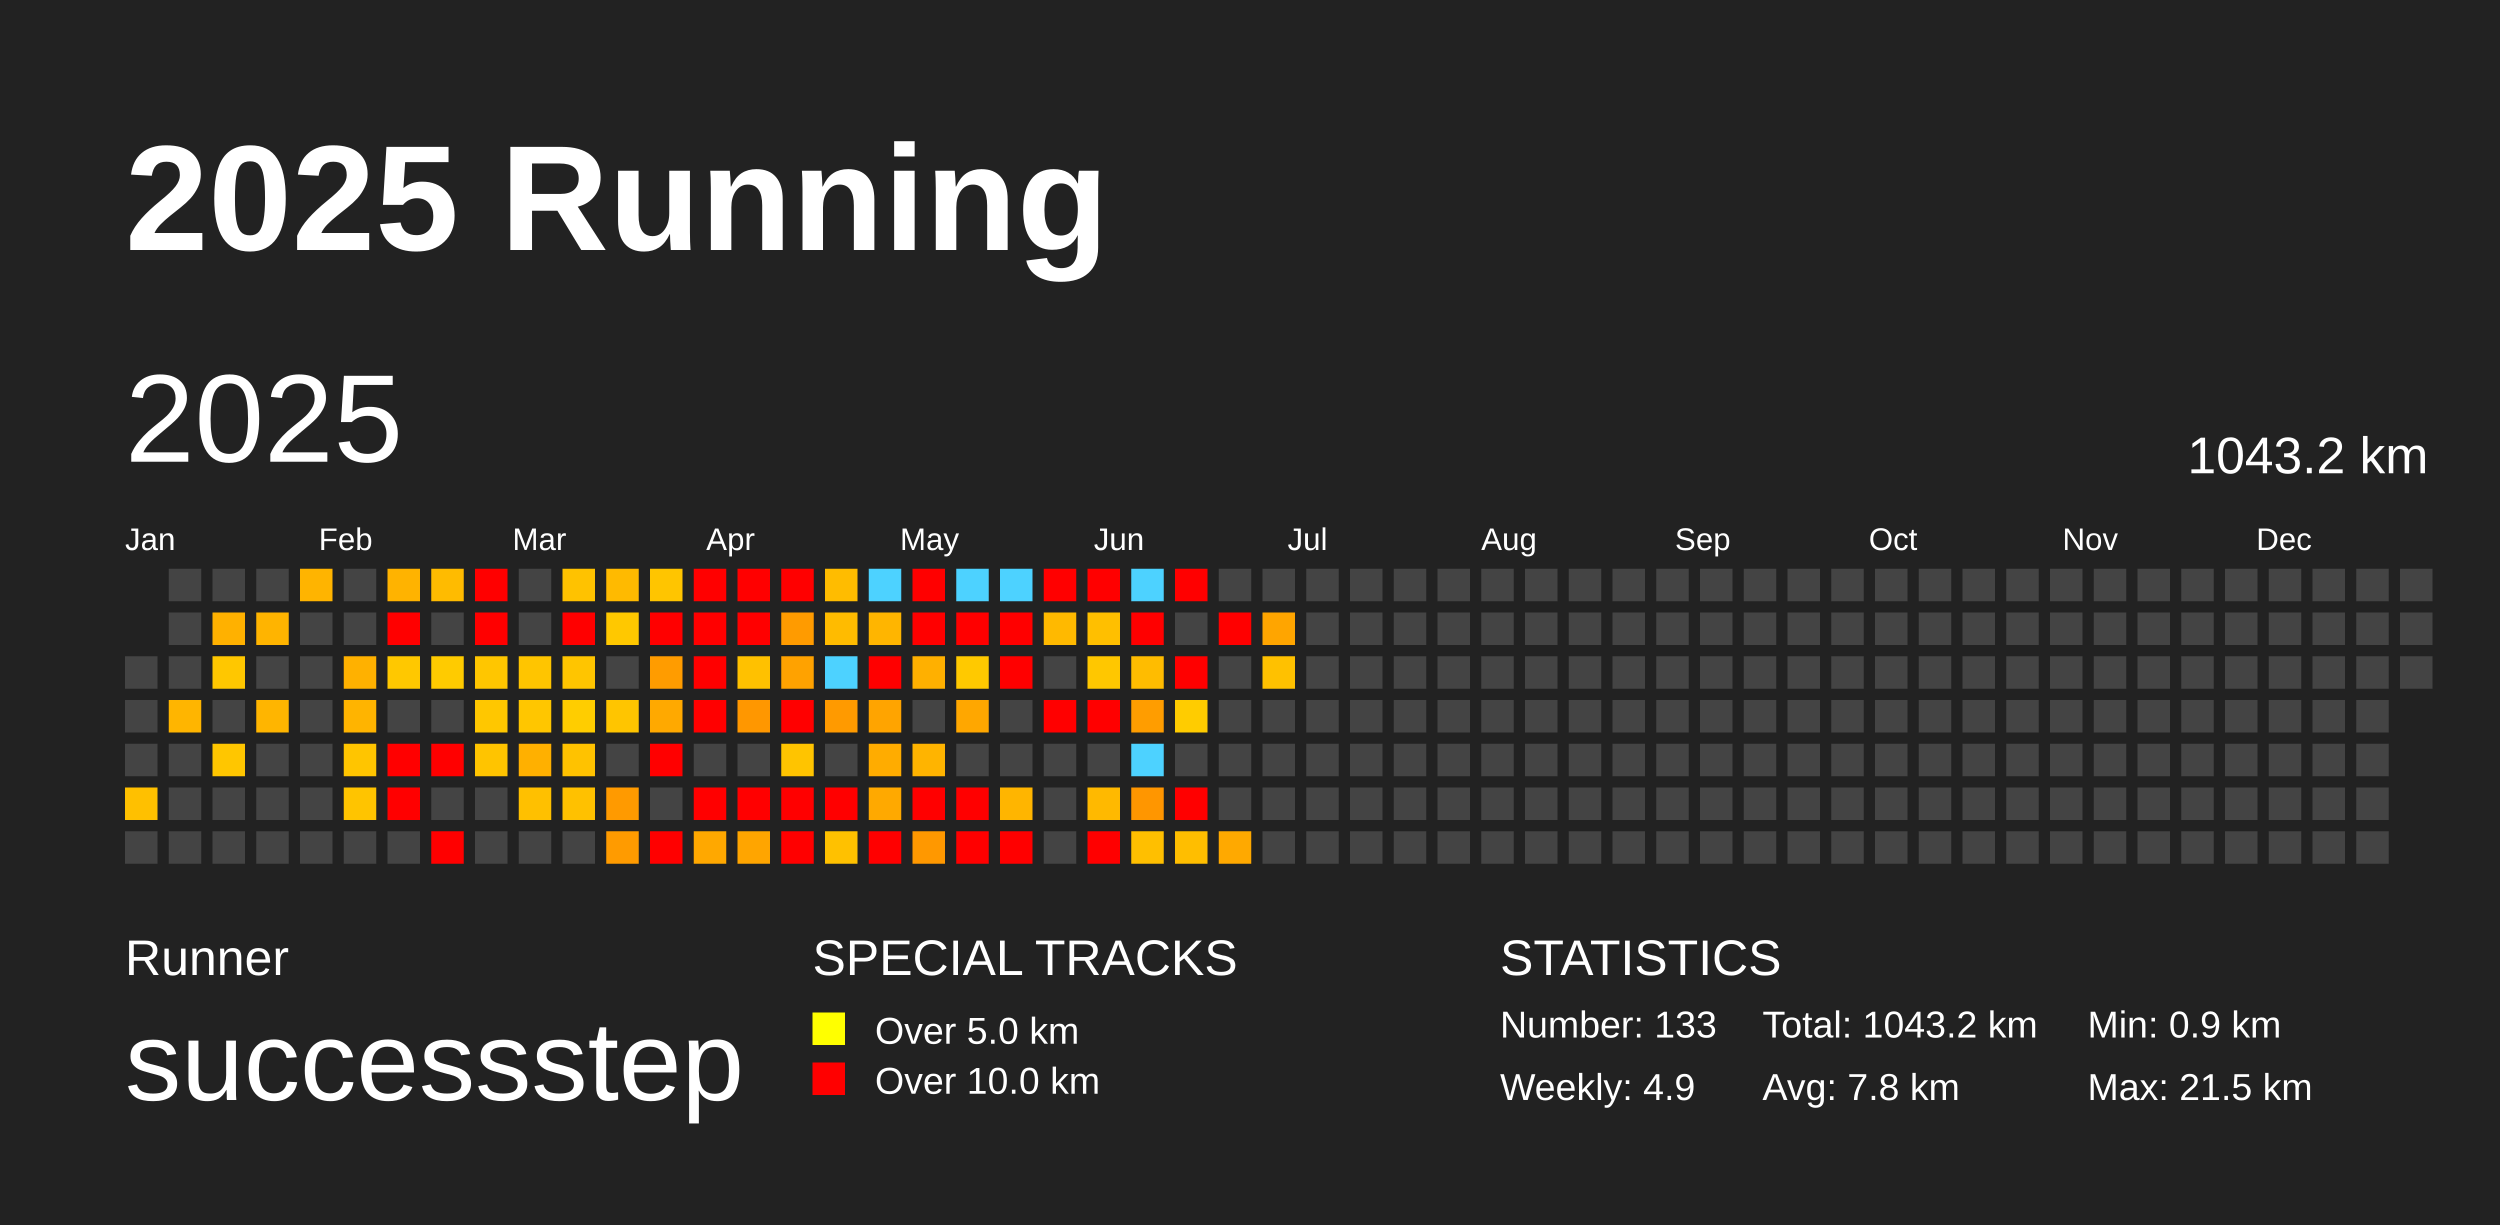
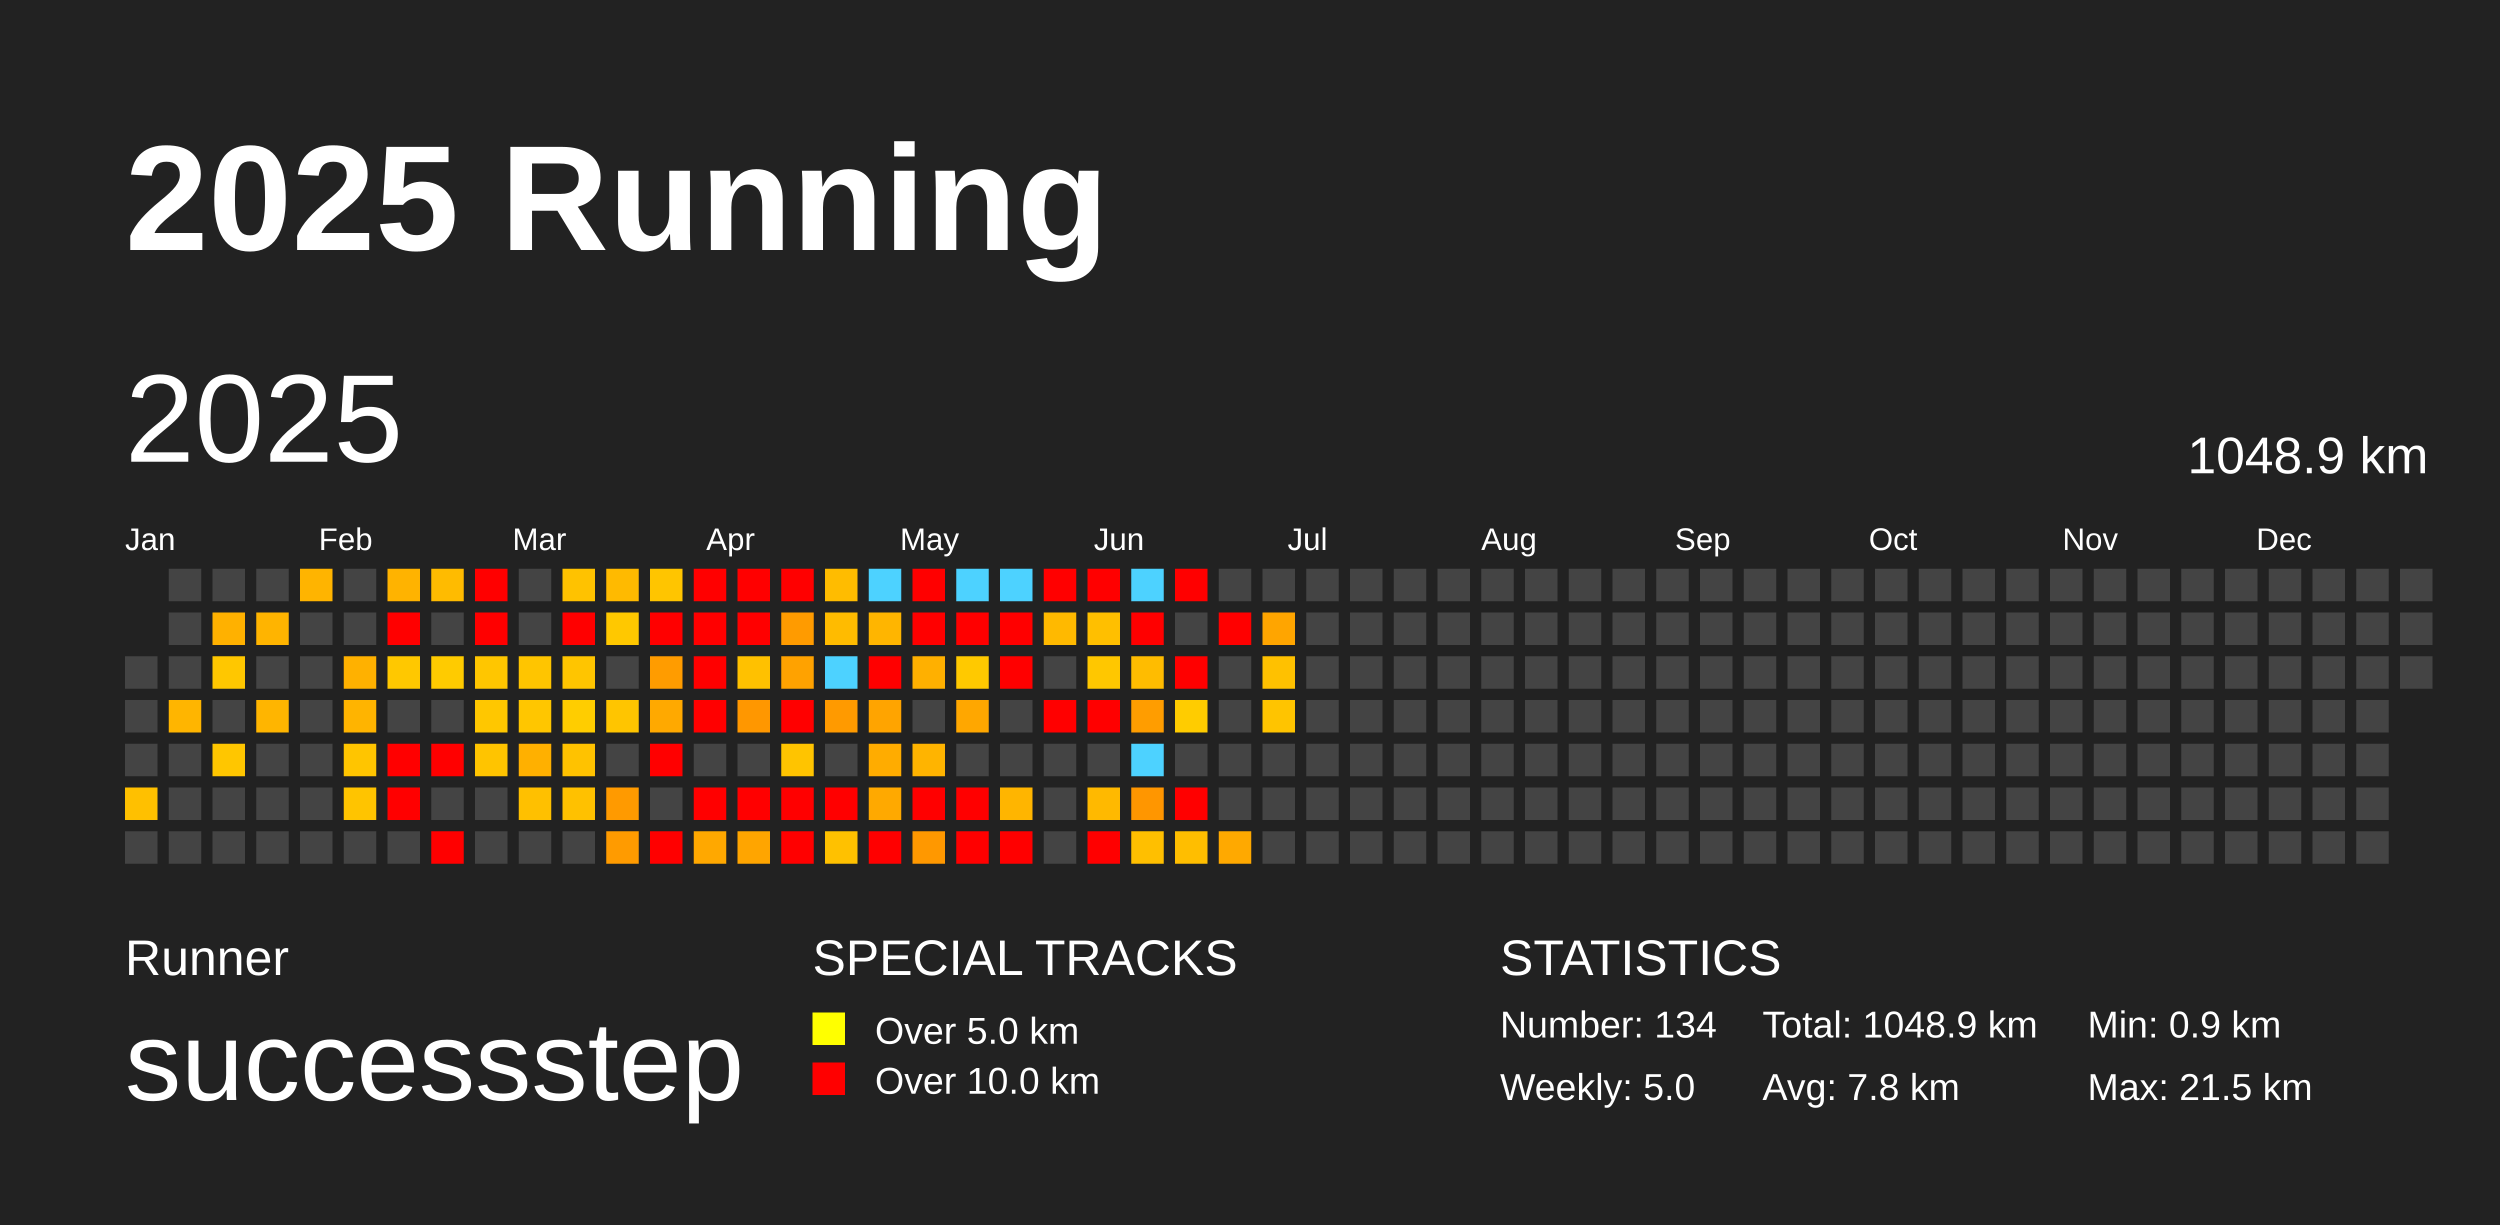
<svg xmlns="http://www.w3.org/2000/svg" baseProfile="full" height="98mm" version="1.1" viewBox="0,0,200,98" width="200mm">
  <defs />
  <rect fill="#222222" height="98" width="200" x="0" y="0" />
  <text fill="#FFFFFF" style="font-size:12px; font-family:Arial; font-weight:bold;" x="10" y="20">2025 Running</text>
  <text fill="#FFFFFF" style="font-size:4px; font-family:Arial" x="10" y="78">Runner</text>
  <text fill="#FFFFFF" style="font-size:9px; font-family:Arial" x="10" y="88">successstep</text>
  <text fill="#FFFFFF" style="font-size:4px; font-family:Arial" x="65" y="78">SPECIAL TRACKS</text>
  <rect fill="yellow" height="2.6" width="2.6" x="65" y="81" />
  <text fill="#FFFFFF" style="font-size:3px; font-family:Arial" x="70" y="83.5">Over 5.0 km</text>
  <rect fill="red" height="2.6" width="2.6" x="65" y="85" />
  <text fill="#FFFFFF" style="font-size:3px; font-family:Arial" x="70" y="87.5">Over 10.0 km</text>
  <text fill="#FFFFFF" style="font-size:4px; font-family:Arial" x="120" y="78">STATISTICS</text>
-   <text fill="#FFFFFF" style="font-size:3px; font-family:Arial" x="120" y="83">Number: 133</text>
-   <text fill="#FFFFFF" style="font-size:3px; font-family:Arial" x="120" y="88">Weekly: 4.9</text>
-   <text fill="#FFFFFF" style="font-size:3px; font-family:Arial" x="141" y="83">Total: 1043.2 km</text>
+   <text fill="#FFFFFF" style="font-size:3px; font-family:Arial" x="120" y="83">Number: 134</text>
+   <text fill="#FFFFFF" style="font-size:3px; font-family:Arial" x="120" y="88">Weekly: 5.0</text>
+   <text fill="#FFFFFF" style="font-size:3px; font-family:Arial" x="141" y="83">Total: 1048.9 km</text>
  <text fill="#FFFFFF" style="font-size:3px; font-family:Arial" x="141" y="88">Avg: 7.8 km</text>
  <text fill="#FFFFFF" style="font-size:3px; font-family:Arial" x="167" y="83">Min: 0.9 km</text>
  <text fill="#FFFFFF" style="font-size:3px; font-family:Arial" x="167" y="88">Max: 21.5 km</text>
  <text dominant-baseline="hanging" fill="#FFFFFF" style="font-size:10.0px; font-family:Arial;" x="10" y="30">2025</text>
-   <text dominant-baseline="hanging" fill="#FFFFFF" style="font-size:4.125px; font-family:Arial;" x="175" y="35">1043.2 km</text>
+   <text dominant-baseline="hanging" fill="#FFFFFF" style="font-size:4.125px; font-family:Arial;" x="175" y="35">1048.9 km</text>
  <text fill="#FFFFFF" style="font-size:2.5px; font-family:Arial" x="10.0" y="44">Jan</text>
  <text fill="#FFFFFF" style="font-size:2.5px; font-family:Arial" x="25.5" y="44">Feb</text>
  <text fill="#FFFFFF" style="font-size:2.5px; font-family:Arial" x="41.0" y="44">Mar</text>
  <text fill="#FFFFFF" style="font-size:2.5px; font-family:Arial" x="56.5" y="44">Apr</text>
  <text fill="#FFFFFF" style="font-size:2.5px; font-family:Arial" x="72.0" y="44">May</text>
  <text fill="#FFFFFF" style="font-size:2.5px; font-family:Arial" x="87.5" y="44">Jun</text>
  <text fill="#FFFFFF" style="font-size:2.5px; font-family:Arial" x="103.0" y="44">Jul</text>
  <text fill="#FFFFFF" style="font-size:2.5px; font-family:Arial" x="118.5" y="44">Aug</text>
  <text fill="#FFFFFF" style="font-size:2.5px; font-family:Arial" x="134.0" y="44">Sep</text>
  <text fill="#FFFFFF" style="font-size:2.5px; font-family:Arial" x="149.5" y="44">Oct</text>
  <text fill="#FFFFFF" style="font-size:2.5px; font-family:Arial" x="165.0" y="44">Nov</text>
  <text fill="#FFFFFF" style="font-size:2.5px; font-family:Arial" x="180.5" y="44">Dec</text>
  <rect fill="#444444" height="2.6" width="2.6" x="10.0" y="52.5" />
  <rect fill="#444444" height="2.6" width="2.6" x="10.0" y="56.0" />
  <rect fill="#444444" height="2.6" width="2.6" x="10.0" y="59.5" />
  <rect fill="#ffc000" height="2.6" width="2.6" x="10.0" y="63.0" />
  <rect fill="#444444" height="2.6" width="2.6" x="10.0" y="66.5" />
  <rect fill="#444444" height="2.6" width="2.6" x="13.5" y="45.5" />
  <rect fill="#444444" height="2.6" width="2.6" x="13.5" y="49.0" />
  <rect fill="#444444" height="2.6" width="2.6" x="13.5" y="52.5" />
  <rect fill="#ffb500" height="2.6" width="2.6" x="13.5" y="56.0" />
  <rect fill="#444444" height="2.6" width="2.6" x="13.5" y="59.5" />
  <rect fill="#444444" height="2.6" width="2.6" x="13.5" y="63.0" />
  <rect fill="#444444" height="2.6" width="2.6" x="13.5" y="66.5" />
  <rect fill="#444444" height="2.6" width="2.6" x="17.0" y="45.5" />
  <rect fill="#ffb100" height="2.6" width="2.6" x="17.0" y="49.0" />
  <rect fill="#ffc700" height="2.6" width="2.6" x="17.0" y="52.5" />
  <rect fill="#444444" height="2.6" width="2.6" x="17.0" y="56.0" />
  <rect fill="#ffc600" height="2.6" width="2.6" x="17.0" y="59.5" />
  <rect fill="#444444" height="2.6" width="2.6" x="17.0" y="63.0" />
  <rect fill="#444444" height="2.6" width="2.6" x="17.0" y="66.5" />
  <rect fill="#444444" height="2.6" width="2.6" x="20.5" y="45.5" />
  <rect fill="#ffb400" height="2.6" width="2.6" x="20.5" y="49.0" />
  <rect fill="#444444" height="2.6" width="2.6" x="20.5" y="52.5" />
  <rect fill="#ffb500" height="2.6" width="2.6" x="20.5" y="56.0" />
  <rect fill="#444444" height="2.6" width="2.6" x="20.5" y="59.5" />
  <rect fill="#444444" height="2.6" width="2.6" x="20.5" y="63.0" />
  <rect fill="#444444" height="2.6" width="2.6" x="20.5" y="66.5" />
  <rect fill="#ffb400" height="2.6" width="2.6" x="24.0" y="45.5" />
  <rect fill="#444444" height="2.6" width="2.6" x="24.0" y="49.0" />
  <rect fill="#444444" height="2.6" width="2.6" x="24.0" y="52.5" />
  <rect fill="#444444" height="2.6" width="2.6" x="24.0" y="56.0" />
  <rect fill="#444444" height="2.6" width="2.6" x="24.0" y="59.5" />
  <rect fill="#444444" height="2.6" width="2.6" x="24.0" y="63.0" />
  <rect fill="#444444" height="2.6" width="2.6" x="24.0" y="66.5" />
  <rect fill="#444444" height="2.6" width="2.6" x="27.5" y="45.5" />
  <rect fill="#444444" height="2.6" width="2.6" x="27.5" y="49.0" />
  <rect fill="#ffb100" height="2.6" width="2.6" x="27.5" y="52.5" />
  <rect fill="#ffb400" height="2.6" width="2.6" x="27.5" y="56.0" />
  <rect fill="#ffc500" height="2.6" width="2.6" x="27.5" y="59.5" />
  <rect fill="#ffc400" height="2.6" width="2.6" x="27.5" y="63.0" />
  <rect fill="#444444" height="2.6" width="2.6" x="27.5" y="66.5" />
  <rect fill="#ffb300" height="2.6" width="2.6" x="31.0" y="45.5" />
  <rect fill="red" height="2.6" width="2.6" x="31.0" y="49.0" />
  <rect fill="#ffc800" height="2.6" width="2.6" x="31.0" y="52.5" />
  <rect fill="#444444" height="2.6" width="2.6" x="31.0" y="56.0" />
  <rect fill="red" height="2.6" width="2.6" x="31.0" y="59.5" />
  <rect fill="red" height="2.6" width="2.6" x="31.0" y="63.0" />
  <rect fill="#444444" height="2.6" width="2.6" x="31.0" y="66.5" />
  <rect fill="#ffbb00" height="2.6" width="2.6" x="34.5" y="45.5" />
  <rect fill="#444444" height="2.6" width="2.6" x="34.5" y="49.0" />
  <rect fill="#ffcb00" height="2.6" width="2.6" x="34.5" y="52.5" />
  <rect fill="#444444" height="2.6" width="2.6" x="34.5" y="56.0" />
  <rect fill="red" height="2.6" width="2.6" x="34.5" y="59.5" />
  <rect fill="#444444" height="2.6" width="2.6" x="34.5" y="63.0" />
  <rect fill="red" height="2.6" width="2.6" x="34.5" y="66.5" />
  <rect fill="red" height="2.6" width="2.6" x="38.0" y="45.5" />
  <rect fill="red" height="2.6" width="2.6" x="38.0" y="49.0" />
  <rect fill="#ffc600" height="2.6" width="2.6" x="38.0" y="52.5" />
  <rect fill="#ffc700" height="2.6" width="2.6" x="38.0" y="56.0" />
  <rect fill="#ffc400" height="2.6" width="2.6" x="38.0" y="59.5" />
  <rect fill="#444444" height="2.6" width="2.6" x="38.0" y="63.0" />
  <rect fill="#444444" height="2.6" width="2.6" x="38.0" y="66.5" />
  <rect fill="#444444" height="2.6" width="2.6" x="41.5" y="45.5" />
  <rect fill="#444444" height="2.6" width="2.6" x="41.5" y="49.0" />
  <rect fill="#ffc500" height="2.6" width="2.6" x="41.5" y="52.5" />
  <rect fill="#ffc600" height="2.6" width="2.6" x="41.5" y="56.0" />
  <rect fill="#ffb000" height="2.6" width="2.6" x="41.5" y="59.5" />
  <rect fill="#ffc000" height="2.6" width="2.6" x="41.5" y="63.0" />
  <rect fill="#444444" height="2.6" width="2.6" x="41.5" y="66.5" />
  <rect fill="#ffc200" height="2.6" width="2.6" x="45.0" y="45.5" />
  <rect fill="red" height="2.6" width="2.6" x="45.0" y="49.0" />
  <rect fill="#ffc500" height="2.6" width="2.6" x="45.0" y="52.5" />
  <rect fill="#ffcd00" height="2.6" width="2.6" x="45.0" y="56.0" />
  <rect fill="#ffc200" height="2.6" width="2.6" x="45.0" y="59.5" />
  <rect fill="#ffc100" height="2.6" width="2.6" x="45.0" y="63.0" />
  <rect fill="#444444" height="2.6" width="2.6" x="45.0" y="66.5" />
  <rect fill="#ffba00" height="2.6" width="2.6" x="48.5" y="45.5" />
  <rect fill="#ffc800" height="2.6" width="2.6" x="48.5" y="49.0" />
  <rect fill="#444444" height="2.6" width="2.6" x="48.5" y="52.5" />
  <rect fill="#ffc500" height="2.6" width="2.6" x="48.5" y="56.0" />
  <rect fill="#444444" height="2.6" width="2.6" x="48.5" y="59.5" />
  <rect fill="#ff9a00" height="2.6" width="2.6" x="48.5" y="63.0" />
  <rect fill="#ff9b00" height="2.6" width="2.6" x="48.5" y="66.5" />
  <rect fill="#ffc500" height="2.6" width="2.6" x="52.0" y="45.5" />
  <rect fill="red" height="2.6" width="2.6" x="52.0" y="49.0" />
  <rect fill="#ff9c00" height="2.6" width="2.6" x="52.0" y="52.5" />
  <rect fill="#ffa900" height="2.6" width="2.6" x="52.0" y="56.0" />
  <rect fill="red" height="2.6" width="2.6" x="52.0" y="59.5" />
  <rect fill="#444444" height="2.6" width="2.6" x="52.0" y="63.0" />
  <rect fill="red" height="2.6" width="2.6" x="52.0" y="66.5" />
  <rect fill="red" height="2.6" width="2.6" x="55.5" y="45.5" />
  <rect fill="red" height="2.6" width="2.6" x="55.5" y="49.0" />
  <rect fill="red" height="2.6" width="2.6" x="55.5" y="52.5" />
  <rect fill="red" height="2.6" width="2.6" x="55.5" y="56.0" />
  <rect fill="#444444" height="2.6" width="2.6" x="55.5" y="59.5" />
  <rect fill="red" height="2.6" width="2.6" x="55.5" y="63.0" />
  <rect fill="#ffa800" height="2.6" width="2.6" x="55.5" y="66.5" />
  <rect fill="red" height="2.6" width="2.6" x="59.0" y="45.5" />
  <rect fill="red" height="2.6" width="2.6" x="59.0" y="49.0" />
  <rect fill="#ffc100" height="2.6" width="2.6" x="59.0" y="52.5" />
  <rect fill="#ff9700" height="2.6" width="2.6" x="59.0" y="56.0" />
  <rect fill="#444444" height="2.6" width="2.6" x="59.0" y="59.5" />
  <rect fill="red" height="2.6" width="2.6" x="59.0" y="63.0" />
  <rect fill="#ffa500" height="2.6" width="2.6" x="59.0" y="66.5" />
  <rect fill="red" height="2.6" width="2.6" x="62.5" y="45.5" />
  <rect fill="#ff9b00" height="2.6" width="2.6" x="62.5" y="49.0" />
  <rect fill="#ffa200" height="2.6" width="2.6" x="62.5" y="52.5" />
  <rect fill="red" height="2.6" width="2.6" x="62.5" y="56.0" />
  <rect fill="#ffc400" height="2.6" width="2.6" x="62.5" y="59.5" />
  <rect fill="red" height="2.6" width="2.6" x="62.5" y="63.0" />
  <rect fill="red" height="2.6" width="2.6" x="62.5" y="66.5" />
  <rect fill="#ffbc00" height="2.6" width="2.6" x="66.0" y="45.5" />
  <rect fill="#ffbb00" height="2.6" width="2.6" x="66.0" y="49.0" />
  <rect fill="#4dd2ff" height="2.6" width="2.6" x="66.0" y="52.5" />
  <rect fill="#ff9a00" height="2.6" width="2.6" x="66.0" y="56.0" />
  <rect fill="#444444" height="2.6" width="2.6" x="66.0" y="59.5" />
  <rect fill="red" height="2.6" width="2.6" x="66.0" y="63.0" />
  <rect fill="#ffc100" height="2.6" width="2.6" x="66.0" y="66.5" />
  <rect fill="#4dd2ff" height="2.6" width="2.6" x="69.5" y="45.5" />
  <rect fill="#ffb500" height="2.6" width="2.6" x="69.5" y="49.0" />
  <rect fill="red" height="2.6" width="2.6" x="69.5" y="52.5" />
  <rect fill="#ffa400" height="2.6" width="2.6" x="69.5" y="56.0" />
  <rect fill="#ffac00" height="2.6" width="2.6" x="69.5" y="59.5" />
  <rect fill="#ffa900" height="2.6" width="2.6" x="69.5" y="63.0" />
  <rect fill="red" height="2.6" width="2.6" x="69.5" y="66.5" />
  <rect fill="red" height="2.6" width="2.6" x="73.0" y="45.5" />
  <rect fill="red" height="2.6" width="2.6" x="73.0" y="49.0" />
  <rect fill="#ffb000" height="2.6" width="2.6" x="73.0" y="52.5" />
  <rect fill="#444444" height="2.6" width="2.6" x="73.0" y="56.0" />
  <rect fill="#ffb400" height="2.6" width="2.6" x="73.0" y="59.5" />
  <rect fill="red" height="2.6" width="2.6" x="73.0" y="63.0" />
  <rect fill="#ff9800" height="2.6" width="2.6" x="73.0" y="66.5" />
  <rect fill="#4dd2ff" height="2.6" width="2.6" x="76.5" y="45.5" />
  <rect fill="red" height="2.6" width="2.6" x="76.5" y="49.0" />
  <rect fill="#ffc900" height="2.6" width="2.6" x="76.5" y="52.5" />
  <rect fill="#ffa700" height="2.6" width="2.6" x="76.5" y="56.0" />
  <rect fill="#444444" height="2.6" width="2.6" x="76.5" y="59.5" />
  <rect fill="red" height="2.6" width="2.6" x="76.5" y="63.0" />
  <rect fill="red" height="2.6" width="2.6" x="76.5" y="66.5" />
  <rect fill="#4dd2ff" height="2.6" width="2.6" x="80.0" y="45.5" />
  <rect fill="red" height="2.6" width="2.6" x="80.0" y="49.0" />
  <rect fill="red" height="2.6" width="2.6" x="80.0" y="52.5" />
  <rect fill="#444444" height="2.6" width="2.6" x="80.0" y="56.0" />
  <rect fill="#444444" height="2.6" width="2.6" x="80.0" y="59.5" />
  <rect fill="#ffb500" height="2.6" width="2.6" x="80.0" y="63.0" />
  <rect fill="red" height="2.6" width="2.6" x="80.0" y="66.5" />
  <rect fill="red" height="2.6" width="2.6" x="83.5" y="45.5" />
  <rect fill="#ffb900" height="2.6" width="2.6" x="83.5" y="49.0" />
  <rect fill="#444444" height="2.6" width="2.6" x="83.5" y="52.5" />
  <rect fill="red" height="2.6" width="2.6" x="83.5" y="56.0" />
  <rect fill="#444444" height="2.6" width="2.6" x="83.5" y="59.5" />
  <rect fill="#444444" height="2.6" width="2.6" x="83.5" y="63.0" />
  <rect fill="#444444" height="2.6" width="2.6" x="83.5" y="66.5" />
  <rect fill="red" height="2.6" width="2.6" x="87.0" y="45.5" />
  <rect fill="#ffbf00" height="2.6" width="2.6" x="87.0" y="49.0" />
  <rect fill="#ffc700" height="2.6" width="2.6" x="87.0" y="52.5" />
  <rect fill="red" height="2.6" width="2.6" x="87.0" y="56.0" />
  <rect fill="#444444" height="2.6" width="2.6" x="87.0" y="59.5" />
  <rect fill="#ffb900" height="2.6" width="2.6" x="87.0" y="63.0" />
  <rect fill="red" height="2.6" width="2.6" x="87.0" y="66.5" />
  <rect fill="#4dd2ff" height="2.6" width="2.6" x="90.5" y="45.5" />
  <rect fill="red" height="2.6" width="2.6" x="90.5" y="49.0" />
  <rect fill="#ffbc00" height="2.6" width="2.6" x="90.5" y="52.5" />
  <rect fill="#ff9d00" height="2.6" width="2.6" x="90.5" y="56.0" />
  <rect fill="#4dd2ff" height="2.6" width="2.6" x="90.5" y="59.5" />
  <rect fill="#ff9600" height="2.6" width="2.6" x="90.5" y="63.0" />
  <rect fill="#ffbf00" height="2.6" width="2.6" x="90.5" y="66.5" />
  <rect fill="red" height="2.6" width="2.6" x="94.0" y="45.5" />
  <rect fill="#444444" height="2.6" width="2.6" x="94.0" y="49.0" />
  <rect fill="red" height="2.6" width="2.6" x="94.0" y="52.5" />
  <rect fill="#ffcc00" height="2.6" width="2.6" x="94.0" y="56.0" />
  <rect fill="#444444" height="2.6" width="2.6" x="94.0" y="59.5" />
  <rect fill="red" height="2.6" width="2.6" x="94.0" y="63.0" />
  <rect fill="#ffbe00" height="2.6" width="2.6" x="94.0" y="66.5" />
  <rect fill="#444444" height="2.6" width="2.6" x="97.5" y="45.5" />
  <rect fill="red" height="2.6" width="2.6" x="97.5" y="49.0" />
  <rect fill="#444444" height="2.6" width="2.6" x="97.5" y="52.5" />
  <rect fill="#444444" height="2.6" width="2.6" x="97.5" y="56.0" />
  <rect fill="#444444" height="2.6" width="2.6" x="97.5" y="59.5" />
  <rect fill="#444444" height="2.6" width="2.6" x="97.5" y="63.0" />
  <rect fill="#ffa900" height="2.6" width="2.6" x="97.5" y="66.5" />
  <rect fill="#444444" height="2.6" width="2.6" x="101.0" y="45.5" />
  <rect fill="#ffa500" height="2.6" width="2.6" x="101.0" y="49.0" />
  <rect fill="#ffc100" height="2.6" width="2.6" x="101.0" y="52.5" />
-   <rect fill="#444444" height="2.6" width="2.6" x="101.0" y="56.0" />
+   <rect fill="#ffc400" height="2.6" width="2.6" x="101.0" y="56.0" />
  <rect fill="#444444" height="2.6" width="2.6" x="101.0" y="59.5" />
  <rect fill="#444444" height="2.6" width="2.6" x="101.0" y="63.0" />
  <rect fill="#444444" height="2.6" width="2.6" x="101.0" y="66.5" />
  <rect fill="#444444" height="2.6" width="2.6" x="104.5" y="45.5" />
  <rect fill="#444444" height="2.6" width="2.6" x="104.5" y="49.0" />
  <rect fill="#444444" height="2.6" width="2.6" x="104.5" y="52.5" />
  <rect fill="#444444" height="2.6" width="2.6" x="104.5" y="56.0" />
  <rect fill="#444444" height="2.6" width="2.6" x="104.5" y="59.5" />
  <rect fill="#444444" height="2.6" width="2.6" x="104.5" y="63.0" />
  <rect fill="#444444" height="2.6" width="2.6" x="104.5" y="66.5" />
  <rect fill="#444444" height="2.6" width="2.6" x="108.0" y="45.5" />
  <rect fill="#444444" height="2.6" width="2.6" x="108.0" y="49.0" />
  <rect fill="#444444" height="2.6" width="2.6" x="108.0" y="52.5" />
  <rect fill="#444444" height="2.6" width="2.6" x="108.0" y="56.0" />
  <rect fill="#444444" height="2.6" width="2.6" x="108.0" y="59.5" />
  <rect fill="#444444" height="2.6" width="2.6" x="108.0" y="63.0" />
  <rect fill="#444444" height="2.6" width="2.6" x="108.0" y="66.5" />
  <rect fill="#444444" height="2.6" width="2.6" x="111.5" y="45.5" />
  <rect fill="#444444" height="2.6" width="2.6" x="111.5" y="49.0" />
  <rect fill="#444444" height="2.6" width="2.6" x="111.5" y="52.5" />
  <rect fill="#444444" height="2.6" width="2.6" x="111.5" y="56.0" />
  <rect fill="#444444" height="2.6" width="2.6" x="111.5" y="59.5" />
  <rect fill="#444444" height="2.6" width="2.6" x="111.5" y="63.0" />
  <rect fill="#444444" height="2.6" width="2.6" x="111.5" y="66.5" />
  <rect fill="#444444" height="2.6" width="2.6" x="115.0" y="45.5" />
  <rect fill="#444444" height="2.6" width="2.6" x="115.0" y="49.0" />
  <rect fill="#444444" height="2.6" width="2.6" x="115.0" y="52.5" />
  <rect fill="#444444" height="2.6" width="2.6" x="115.0" y="56.0" />
  <rect fill="#444444" height="2.6" width="2.6" x="115.0" y="59.5" />
  <rect fill="#444444" height="2.6" width="2.6" x="115.0" y="63.0" />
  <rect fill="#444444" height="2.6" width="2.6" x="115.0" y="66.5" />
  <rect fill="#444444" height="2.6" width="2.6" x="118.5" y="45.5" />
  <rect fill="#444444" height="2.6" width="2.6" x="118.5" y="49.0" />
  <rect fill="#444444" height="2.6" width="2.6" x="118.5" y="52.5" />
  <rect fill="#444444" height="2.6" width="2.6" x="118.5" y="56.0" />
  <rect fill="#444444" height="2.6" width="2.6" x="118.5" y="59.5" />
  <rect fill="#444444" height="2.6" width="2.6" x="118.5" y="63.0" />
  <rect fill="#444444" height="2.6" width="2.6" x="118.5" y="66.5" />
  <rect fill="#444444" height="2.6" width="2.6" x="122.0" y="45.5" />
  <rect fill="#444444" height="2.6" width="2.6" x="122.0" y="49.0" />
  <rect fill="#444444" height="2.6" width="2.6" x="122.0" y="52.5" />
  <rect fill="#444444" height="2.6" width="2.6" x="122.0" y="56.0" />
  <rect fill="#444444" height="2.6" width="2.6" x="122.0" y="59.5" />
  <rect fill="#444444" height="2.6" width="2.6" x="122.0" y="63.0" />
  <rect fill="#444444" height="2.6" width="2.6" x="122.0" y="66.5" />
  <rect fill="#444444" height="2.6" width="2.6" x="125.5" y="45.5" />
  <rect fill="#444444" height="2.6" width="2.6" x="125.5" y="49.0" />
  <rect fill="#444444" height="2.6" width="2.6" x="125.5" y="52.5" />
  <rect fill="#444444" height="2.6" width="2.6" x="125.5" y="56.0" />
  <rect fill="#444444" height="2.6" width="2.6" x="125.5" y="59.5" />
  <rect fill="#444444" height="2.6" width="2.6" x="125.5" y="63.0" />
  <rect fill="#444444" height="2.6" width="2.6" x="125.5" y="66.5" />
  <rect fill="#444444" height="2.6" width="2.6" x="129.0" y="45.5" />
  <rect fill="#444444" height="2.6" width="2.6" x="129.0" y="49.0" />
  <rect fill="#444444" height="2.6" width="2.6" x="129.0" y="52.5" />
  <rect fill="#444444" height="2.6" width="2.6" x="129.0" y="56.0" />
  <rect fill="#444444" height="2.6" width="2.6" x="129.0" y="59.5" />
  <rect fill="#444444" height="2.6" width="2.6" x="129.0" y="63.0" />
  <rect fill="#444444" height="2.6" width="2.6" x="129.0" y="66.5" />
  <rect fill="#444444" height="2.6" width="2.6" x="132.5" y="45.5" />
  <rect fill="#444444" height="2.6" width="2.6" x="132.5" y="49.0" />
  <rect fill="#444444" height="2.6" width="2.6" x="132.5" y="52.5" />
  <rect fill="#444444" height="2.6" width="2.6" x="132.5" y="56.0" />
  <rect fill="#444444" height="2.6" width="2.6" x="132.5" y="59.5" />
  <rect fill="#444444" height="2.6" width="2.6" x="132.5" y="63.0" />
  <rect fill="#444444" height="2.6" width="2.6" x="132.5" y="66.5" />
  <rect fill="#444444" height="2.6" width="2.6" x="136.0" y="45.5" />
  <rect fill="#444444" height="2.6" width="2.6" x="136.0" y="49.0" />
  <rect fill="#444444" height="2.6" width="2.6" x="136.0" y="52.5" />
  <rect fill="#444444" height="2.6" width="2.6" x="136.0" y="56.0" />
  <rect fill="#444444" height="2.6" width="2.6" x="136.0" y="59.5" />
  <rect fill="#444444" height="2.6" width="2.6" x="136.0" y="63.0" />
  <rect fill="#444444" height="2.6" width="2.6" x="136.0" y="66.5" />
  <rect fill="#444444" height="2.6" width="2.6" x="139.5" y="45.5" />
  <rect fill="#444444" height="2.6" width="2.6" x="139.5" y="49.0" />
  <rect fill="#444444" height="2.6" width="2.6" x="139.5" y="52.5" />
  <rect fill="#444444" height="2.6" width="2.6" x="139.5" y="56.0" />
  <rect fill="#444444" height="2.6" width="2.6" x="139.5" y="59.5" />
  <rect fill="#444444" height="2.6" width="2.6" x="139.5" y="63.0" />
  <rect fill="#444444" height="2.6" width="2.6" x="139.5" y="66.5" />
  <rect fill="#444444" height="2.6" width="2.6" x="143.0" y="45.5" />
  <rect fill="#444444" height="2.6" width="2.6" x="143.0" y="49.0" />
  <rect fill="#444444" height="2.6" width="2.6" x="143.0" y="52.5" />
  <rect fill="#444444" height="2.6" width="2.6" x="143.0" y="56.0" />
  <rect fill="#444444" height="2.6" width="2.6" x="143.0" y="59.5" />
  <rect fill="#444444" height="2.6" width="2.6" x="143.0" y="63.0" />
  <rect fill="#444444" height="2.6" width="2.6" x="143.0" y="66.5" />
  <rect fill="#444444" height="2.6" width="2.6" x="146.5" y="45.5" />
  <rect fill="#444444" height="2.6" width="2.6" x="146.5" y="49.0" />
  <rect fill="#444444" height="2.6" width="2.6" x="146.5" y="52.5" />
  <rect fill="#444444" height="2.6" width="2.6" x="146.5" y="56.0" />
  <rect fill="#444444" height="2.6" width="2.6" x="146.5" y="59.5" />
  <rect fill="#444444" height="2.6" width="2.6" x="146.5" y="63.0" />
  <rect fill="#444444" height="2.6" width="2.6" x="146.5" y="66.5" />
  <rect fill="#444444" height="2.6" width="2.6" x="150.0" y="45.5" />
  <rect fill="#444444" height="2.6" width="2.6" x="150.0" y="49.0" />
  <rect fill="#444444" height="2.6" width="2.6" x="150.0" y="52.5" />
  <rect fill="#444444" height="2.6" width="2.6" x="150.0" y="56.0" />
  <rect fill="#444444" height="2.6" width="2.6" x="150.0" y="59.5" />
  <rect fill="#444444" height="2.6" width="2.6" x="150.0" y="63.0" />
  <rect fill="#444444" height="2.6" width="2.6" x="150.0" y="66.5" />
  <rect fill="#444444" height="2.6" width="2.6" x="153.5" y="45.5" />
  <rect fill="#444444" height="2.6" width="2.6" x="153.5" y="49.0" />
  <rect fill="#444444" height="2.6" width="2.6" x="153.5" y="52.5" />
  <rect fill="#444444" height="2.6" width="2.6" x="153.5" y="56.0" />
  <rect fill="#444444" height="2.6" width="2.6" x="153.5" y="59.5" />
  <rect fill="#444444" height="2.6" width="2.6" x="153.5" y="63.0" />
  <rect fill="#444444" height="2.6" width="2.6" x="153.5" y="66.5" />
  <rect fill="#444444" height="2.6" width="2.6" x="157.0" y="45.5" />
  <rect fill="#444444" height="2.6" width="2.6" x="157.0" y="49.0" />
  <rect fill="#444444" height="2.6" width="2.6" x="157.0" y="52.5" />
  <rect fill="#444444" height="2.6" width="2.6" x="157.0" y="56.0" />
  <rect fill="#444444" height="2.6" width="2.6" x="157.0" y="59.5" />
  <rect fill="#444444" height="2.6" width="2.6" x="157.0" y="63.0" />
  <rect fill="#444444" height="2.6" width="2.6" x="157.0" y="66.5" />
  <rect fill="#444444" height="2.6" width="2.6" x="160.5" y="45.5" />
  <rect fill="#444444" height="2.6" width="2.6" x="160.5" y="49.0" />
  <rect fill="#444444" height="2.6" width="2.6" x="160.5" y="52.5" />
  <rect fill="#444444" height="2.6" width="2.6" x="160.5" y="56.0" />
  <rect fill="#444444" height="2.6" width="2.6" x="160.5" y="59.5" />
  <rect fill="#444444" height="2.6" width="2.6" x="160.5" y="63.0" />
  <rect fill="#444444" height="2.6" width="2.6" x="160.5" y="66.5" />
  <rect fill="#444444" height="2.6" width="2.6" x="164.0" y="45.5" />
  <rect fill="#444444" height="2.6" width="2.6" x="164.0" y="49.0" />
  <rect fill="#444444" height="2.6" width="2.6" x="164.0" y="52.5" />
  <rect fill="#444444" height="2.6" width="2.6" x="164.0" y="56.0" />
  <rect fill="#444444" height="2.6" width="2.6" x="164.0" y="59.5" />
  <rect fill="#444444" height="2.6" width="2.6" x="164.0" y="63.0" />
  <rect fill="#444444" height="2.6" width="2.6" x="164.0" y="66.5" />
  <rect fill="#444444" height="2.6" width="2.6" x="167.5" y="45.5" />
  <rect fill="#444444" height="2.6" width="2.6" x="167.5" y="49.0" />
  <rect fill="#444444" height="2.6" width="2.6" x="167.5" y="52.5" />
  <rect fill="#444444" height="2.6" width="2.6" x="167.5" y="56.0" />
  <rect fill="#444444" height="2.6" width="2.6" x="167.5" y="59.5" />
  <rect fill="#444444" height="2.6" width="2.6" x="167.5" y="63.0" />
  <rect fill="#444444" height="2.6" width="2.6" x="167.5" y="66.5" />
  <rect fill="#444444" height="2.6" width="2.6" x="171.0" y="45.5" />
  <rect fill="#444444" height="2.6" width="2.6" x="171.0" y="49.0" />
  <rect fill="#444444" height="2.6" width="2.6" x="171.0" y="52.5" />
  <rect fill="#444444" height="2.6" width="2.6" x="171.0" y="56.0" />
  <rect fill="#444444" height="2.6" width="2.6" x="171.0" y="59.5" />
  <rect fill="#444444" height="2.6" width="2.6" x="171.0" y="63.0" />
  <rect fill="#444444" height="2.6" width="2.6" x="171.0" y="66.5" />
  <rect fill="#444444" height="2.6" width="2.6" x="174.5" y="45.5" />
  <rect fill="#444444" height="2.6" width="2.6" x="174.5" y="49.0" />
  <rect fill="#444444" height="2.6" width="2.6" x="174.5" y="52.5" />
  <rect fill="#444444" height="2.6" width="2.6" x="174.5" y="56.0" />
  <rect fill="#444444" height="2.6" width="2.6" x="174.5" y="59.5" />
  <rect fill="#444444" height="2.6" width="2.6" x="174.5" y="63.0" />
  <rect fill="#444444" height="2.6" width="2.6" x="174.5" y="66.5" />
  <rect fill="#444444" height="2.6" width="2.6" x="178.0" y="45.5" />
  <rect fill="#444444" height="2.6" width="2.6" x="178.0" y="49.0" />
  <rect fill="#444444" height="2.6" width="2.6" x="178.0" y="52.5" />
  <rect fill="#444444" height="2.6" width="2.6" x="178.0" y="56.0" />
  <rect fill="#444444" height="2.6" width="2.6" x="178.0" y="59.5" />
  <rect fill="#444444" height="2.6" width="2.6" x="178.0" y="63.0" />
  <rect fill="#444444" height="2.6" width="2.6" x="178.0" y="66.5" />
  <rect fill="#444444" height="2.6" width="2.6" x="181.5" y="45.5" />
  <rect fill="#444444" height="2.6" width="2.6" x="181.5" y="49.0" />
  <rect fill="#444444" height="2.6" width="2.6" x="181.5" y="52.5" />
  <rect fill="#444444" height="2.6" width="2.6" x="181.5" y="56.0" />
  <rect fill="#444444" height="2.6" width="2.6" x="181.5" y="59.5" />
  <rect fill="#444444" height="2.6" width="2.6" x="181.5" y="63.0" />
  <rect fill="#444444" height="2.6" width="2.6" x="181.5" y="66.5" />
  <rect fill="#444444" height="2.6" width="2.6" x="185.0" y="45.5" />
  <rect fill="#444444" height="2.6" width="2.6" x="185.0" y="49.0" />
  <rect fill="#444444" height="2.6" width="2.6" x="185.0" y="52.5" />
  <rect fill="#444444" height="2.6" width="2.6" x="185.0" y="56.0" />
  <rect fill="#444444" height="2.6" width="2.6" x="185.0" y="59.5" />
  <rect fill="#444444" height="2.6" width="2.6" x="185.0" y="63.0" />
  <rect fill="#444444" height="2.6" width="2.6" x="185.0" y="66.5" />
  <rect fill="#444444" height="2.6" width="2.6" x="188.5" y="45.5" />
  <rect fill="#444444" height="2.6" width="2.6" x="188.5" y="49.0" />
  <rect fill="#444444" height="2.6" width="2.6" x="188.5" y="52.5" />
  <rect fill="#444444" height="2.6" width="2.6" x="188.5" y="56.0" />
  <rect fill="#444444" height="2.6" width="2.6" x="188.5" y="59.5" />
  <rect fill="#444444" height="2.6" width="2.6" x="188.5" y="63.0" />
  <rect fill="#444444" height="2.6" width="2.6" x="188.5" y="66.5" />
  <rect fill="#444444" height="2.6" width="2.6" x="192.0" y="45.5" />
  <rect fill="#444444" height="2.6" width="2.6" x="192.0" y="49.0" />
  <rect fill="#444444" height="2.6" width="2.6" x="192.0" y="52.5" />
</svg>
